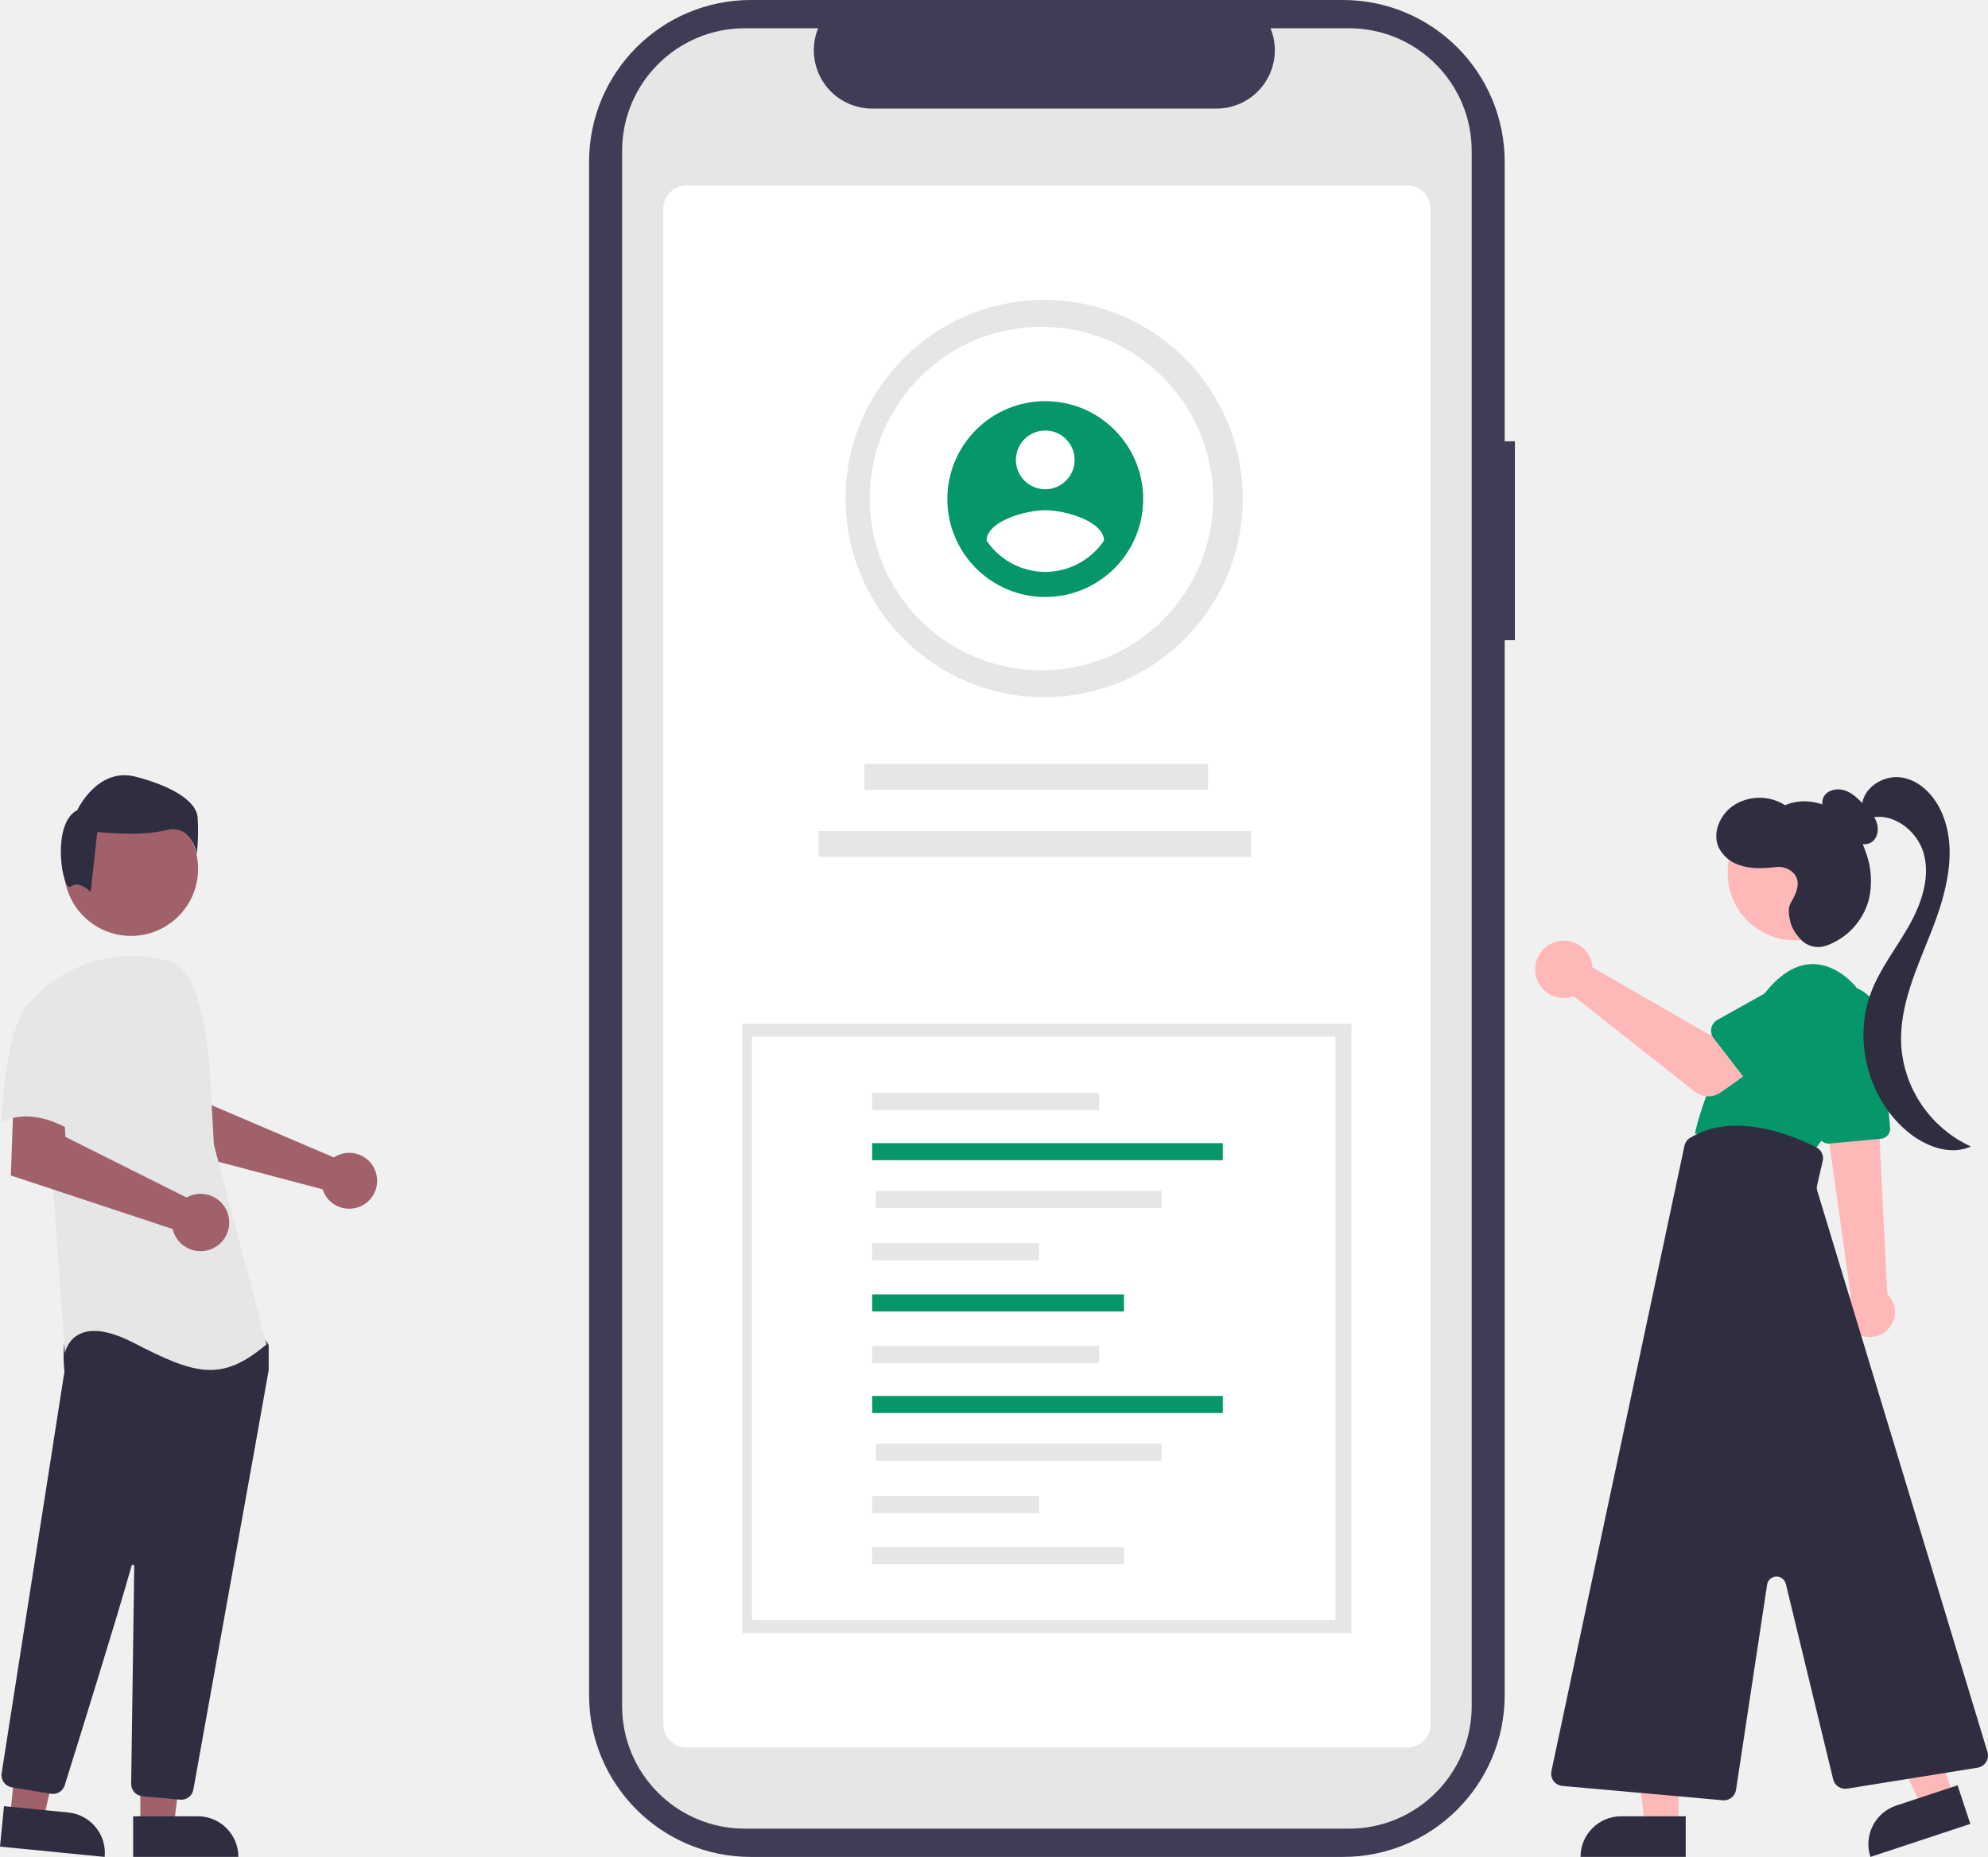
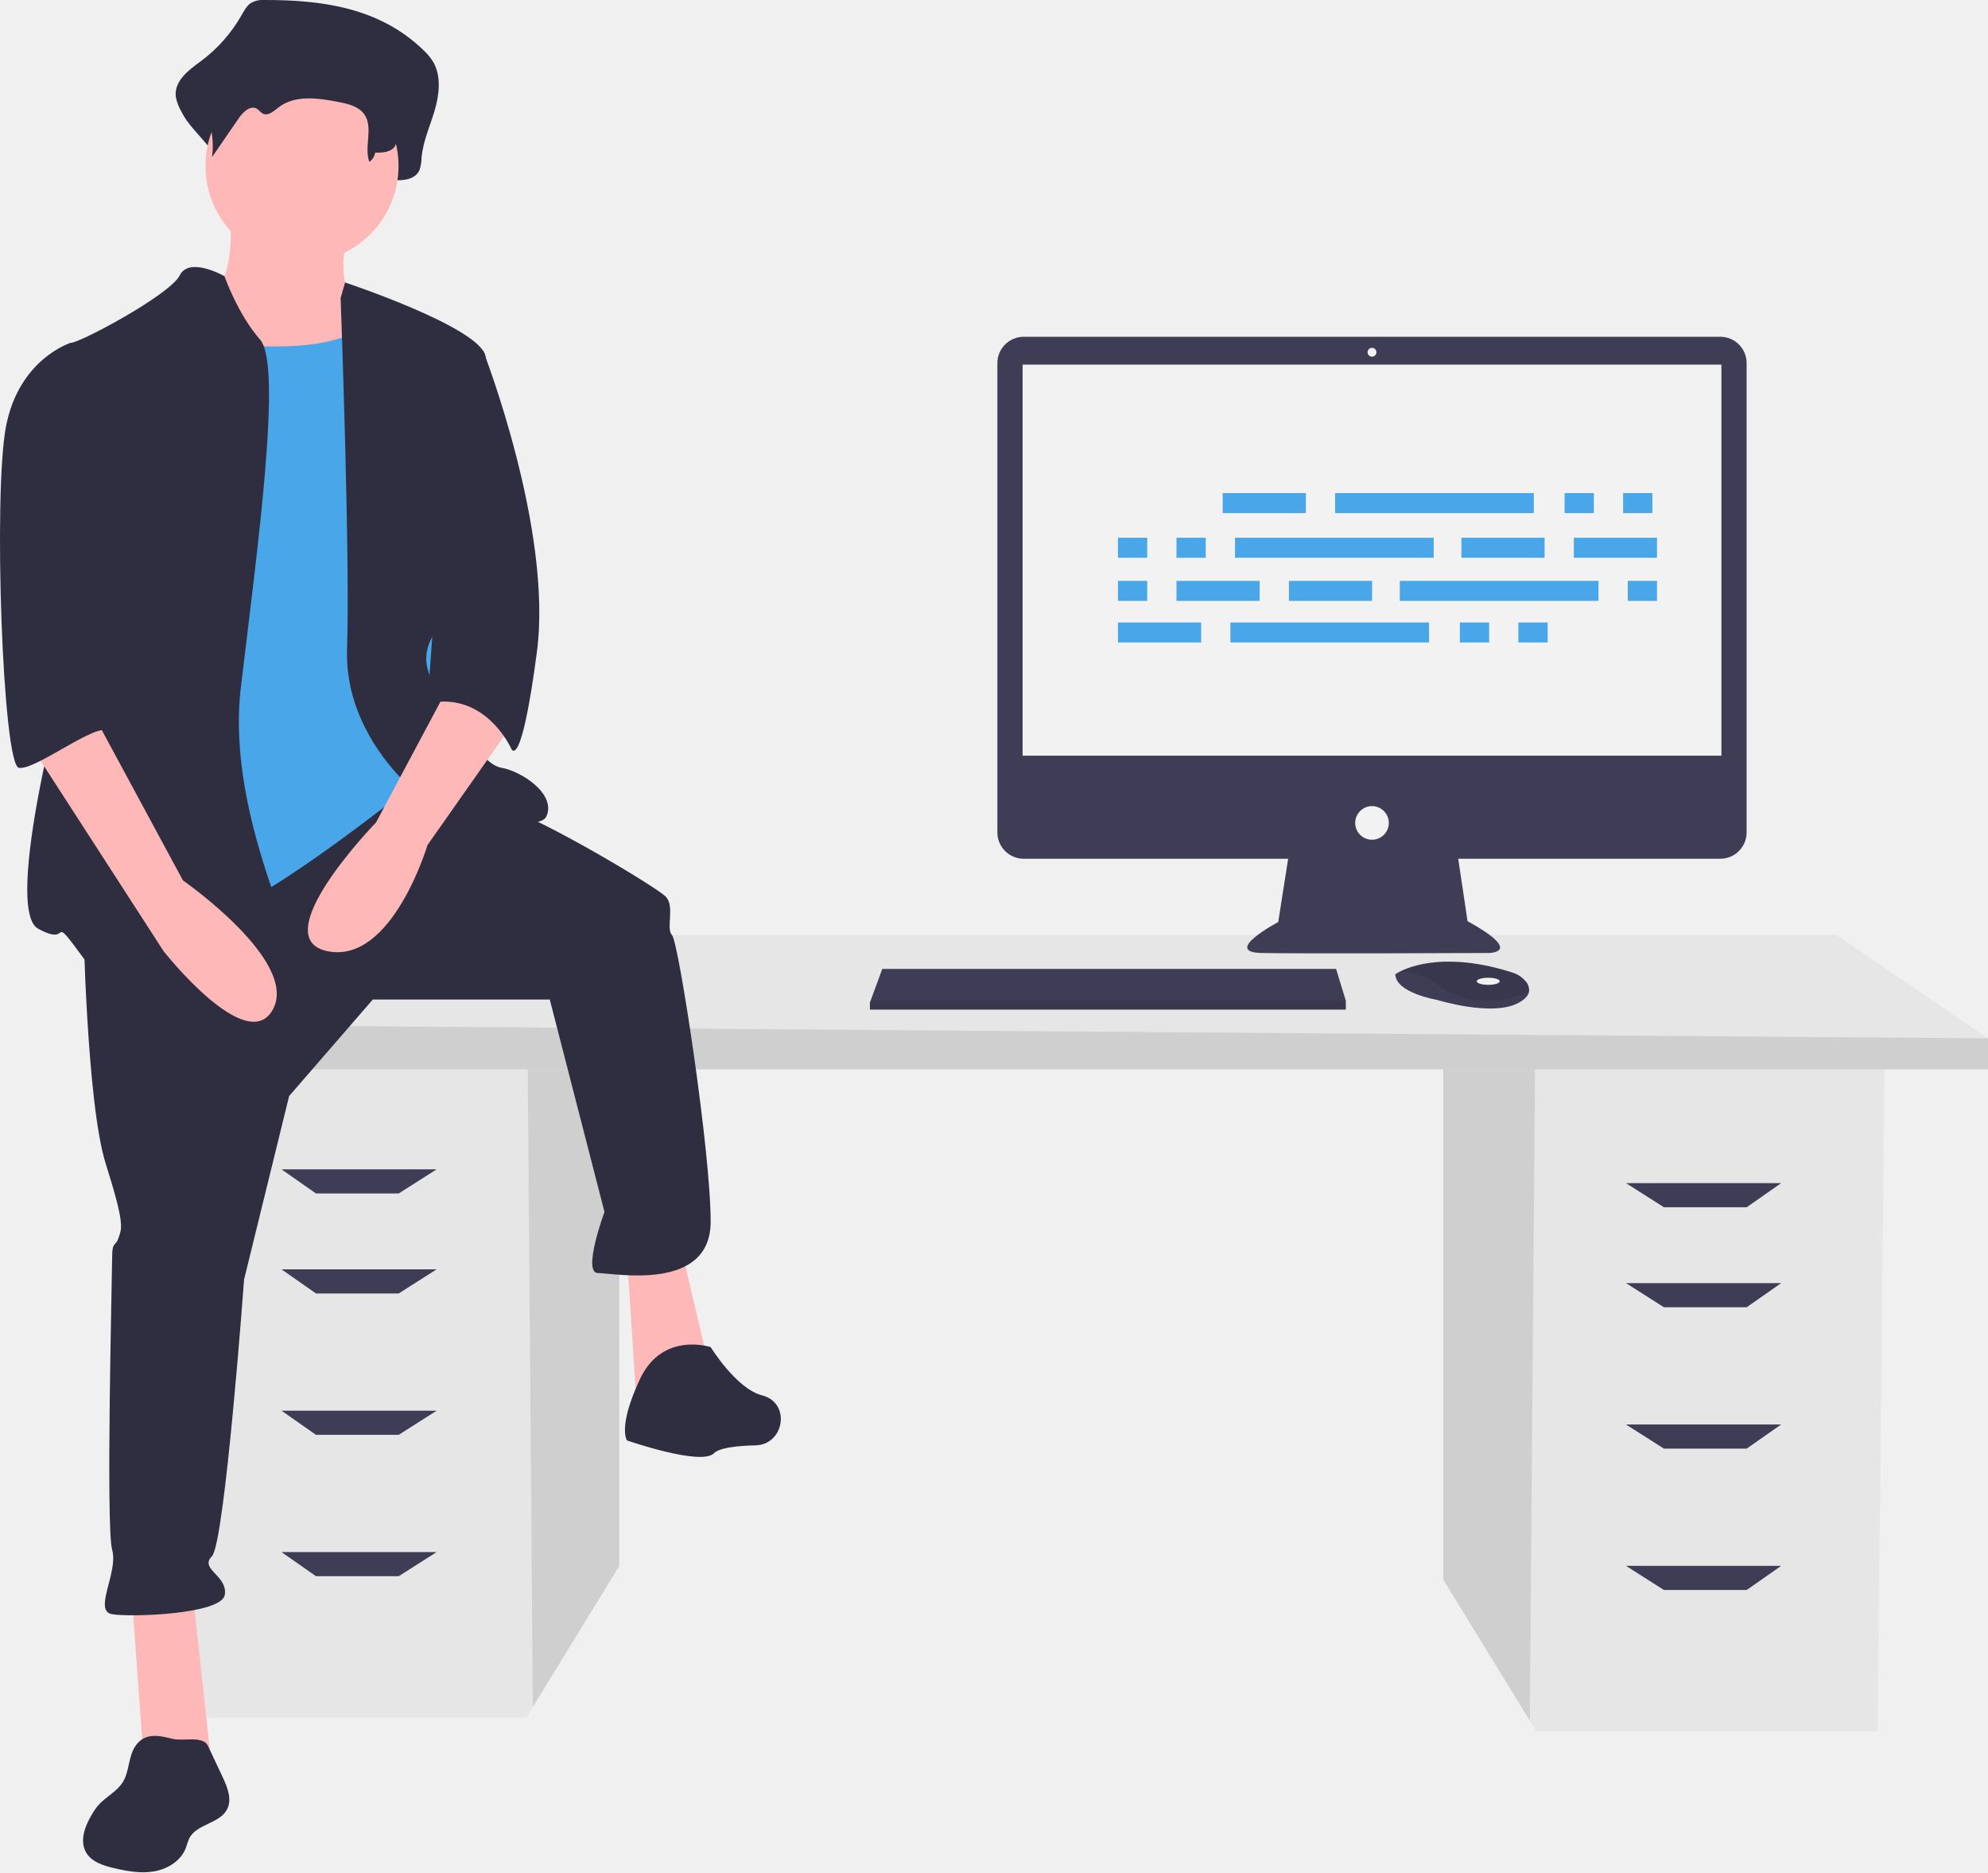
- <svg xmlns="http://www.w3.org/2000/svg" data-name="Layer 1" width="728.082" height="680.001" viewBox="0 0 728.082 680.001">
-   <path id="a55003b0-0446-4784-a3ce-c481a9759178-197" data-name="Path 339" d="M790.764,271.594h-3.736v-102.354a59.24,59.24,0,0,0-59.24-59.24h-216.846a59.24,59.24,0,0,0-59.24,59.24v561.521a59.24,59.24,0,0,0,59.24,59.24h216.85a59.24,59.24,0,0,0,59.24-59.24v-386.31h3.732Z" transform="translate(-235.959 -109.9995)" fill="#3f3d56" />
-   <path id="ad332593-d547-4870-8db7-c0503e6eb31e-198" data-name="Path 340" d="M774.954,165.275v569.452a44.93,44.93,0,0,1-44.913,44.923h-221.306a44.937,44.937,0,0,1-44.941-44.928v-569.447a44.936,44.936,0,0,1,44.941-44.922h26.845a21.364,21.364,0,0,0,19.764,29.411h126.168a21.364,21.364,0,0,0,19.76-29.415h28.756a44.93,44.93,0,0,1,44.922,44.913Z" transform="translate(-235.959 -109.9995)" fill="#e6e6e6" />
-   <path d="M751.374,749.925h-264a8.51,8.51,0,0,1-8.5-8.5v-555a8.51,8.51,0,0,1,8.5-8.5h264a8.51,8.51,0,0,1,8.5,8.5v555A8.51,8.51,0,0,1,751.374,749.925Z" transform="translate(-235.959 -109.9995)" fill="#fff" />
-   <circle id="edacdc74-dfad-4c1d-939b-d6c7a98a2115" data-name="Ellipse 56" cx="382.415" cy="182.571" r="72.736" fill="#e6e6e6" />
-   <circle id="aec4df6d-8b06-4bbe-8d40-2c8bcc37cf40" data-name="Ellipse 60" cx="381.415" cy="182.571" r="62.889" fill="#fff" />
-   <path id="b468b121-27e1-4684-879a-d4a6b6510a38-199" data-name="Path 341" d="M618.774,256.9a35.856,35.856,0,1,0,35.856,35.856,35.856,35.856,0,0,0-35.856-35.856Zm0,10.757a10.757,10.757,0,1,1-10.757,10.757,10.757,10.757,0,0,1,10.757-10.757Zm0,51.784a26.121,26.121,0,0,1-21.514-11.481c.172-7.171,14.342-11.119,21.514-11.119s21.341,3.948,21.514,11.119a26.164,26.164,0,0,1-21.514,11.484Z" transform="translate(-235.959 -109.9995)" fill="#059669" />
-   <rect id="af237293-25a3-489f-aa06-65014690590a" data-name="Rectangle 26" x="316.605" y="279.75" width="125.838" height="9.458" fill="#e6e6e6" />
-   <rect id="aecd757e-3845-4054-8ef4-8f3b3f1464a2" data-name="Rectangle 27" x="299.768" y="304.327" width="158.368" height="9.458" fill="#e6e6e6" />
-   <rect id="a528162f-764e-4523-bc44-e6dc5465582a" data-name="Rectangle 25-2" x="271.868" y="374.923" width="223.094" height="223.094" fill="#e6e6e6" />
-   <rect id="ac408f88-9589-4a26-924c-e7a781ddb6bc" data-name="Rectangle 25-3" x="275.415" y="379.643" width="213.655" height="213.655" fill="#fff" />
-   <g id="be47c712-4ebf-4226-80ad-879612060a69" data-name="Group 22">
-     <rect id="fadc6105-0551-448d-b6d9-436c4cc2b7a7" data-name="Rectangle 28" x="319.415" y="400.267" width="83.168" height="6.251" fill="#e6e6e6" />
-     <rect id="a4376b16-bb23-442d-8938-a8bcab4f190c" data-name="Rectangle 29" x="319.415" y="418.619" width="128.429" height="6.251" fill="#059669" />
-     <rect id="ae6c1c25-1aef-4af7-84b7-a99cb79f7c28" data-name="Rectangle 30" x="320.75" y="436.096" width="104.667" height="6.251" fill="#e6e6e6" />
-     <rect id="ad31106a-9486-4fc6-9d92-2d07f7dcec19" data-name="Rectangle 31" x="319.415" y="455.272" width="61.103" height="6.251" fill="#e6e6e6" />
-     <rect id="e133e237-d12d-4331-8259-b0f1b7869d24" data-name="Rectangle 32" x="319.415" y="474.003" width="92.22" height="6.251" fill="#059669" />
-     <rect id="a9ae706b-b3a6-4b62-8ac7-3a7f4cd0039d" data-name="Rectangle 38" x="319.415" y="492.851" width="83.168" height="6.251" fill="#e6e6e6" />
-     <rect id="bd082349-b2f2-4b60-be0c-57e16efac88b" data-name="Rectangle 39" x="319.415" y="511.202" width="128.429" height="6.251" fill="#059669" />
-     <rect id="ac0416d6-b57f-4bc7-9ff0-bb8dbe215cb0" data-name="Rectangle 40" x="320.75" y="528.679" width="104.667" height="6.251" fill="#e6e6e6" />
-     <rect id="b9702d28-4113-492b-a4b0-dbfc92fa702e" data-name="Rectangle 41" x="319.415" y="547.856" width="61.103" height="6.251" fill="#e6e6e6" />
-     <rect id="b41357bb-831a-49ca-b340-115c840dd657" data-name="Rectangle 42" x="319.415" y="566.587" width="92.22" height="6.251" fill="#e6e6e6" />
-   </g>
-   <g id="ac800076-fc8a-4256-a3b5-70e496d28429" data-name="Group 23">
-     <path id="b13647df-bb42-4a02-9bba-2700c526619d-200" data-name="Path 385" d="M928.727,595.025a9.13,9.13,0,1,1-15.852-9.064q.031-.053.062-.106a9.826,9.826,0,0,1,.86-1.22l-7.68-54.74-.23-1.64-1.56-11.17-.23-1.61.85.04,14.88.68,3.99.18.5,10.19,2.83,57.29a9.118,9.118,0,0,1,1.58,11.17Z" transform="translate(-235.959 -109.9995)" fill="#ffb8b8" />
-     <path id="bd34735f-0976-456f-8e45-072b5e73a744-201" data-name="Path 386" d="M905.931,528.751l18.895-1.733a3.73,3.73,0,0,0,3.364-4.037l-3.5-39.292a14.326,14.326,0,0,0-28.538,2.548q.036.406.096.809l5.666,38.54a3.724,3.724,0,0,0,3.678,3.181A2.639,2.639,0,0,0,905.931,528.751Z" transform="translate(-235.959 -109.9995)" fill="#059669" />
-     <path id="f1e660d0-c56f-45d1-8714-e8a3d2ffeea9-202" data-name="Path 387" d="M920.253,497.008a26.316,26.316,0,0,0-9.679-30.288c-7.125-4.875-16.875-6.625-27.375,5.875-21,25-26.5,52.5-26.5,52.5l43,7S914.322,514.22,920.253,497.008Z" transform="translate(-235.959 -109.9995)" fill="#059669" />
-     <path id="eb60bd0b-2a6b-4db7-a453-977e2259822f-203" data-name="Path 388" d="M850.706,778.614h-12.26l-5.832-47.288h18.094Z" transform="translate(-235.959 -109.9995)" fill="#ffb8b8" />
-     <path id="b4104c20-2c86-47e7-b6b0-d86d656d7ba2-204" data-name="Path 389" d="M814.805,789.997h38.531v-14.887h-23.644a14.887,14.887,0,0,0-14.887,14.887Z" transform="translate(-235.959 -109.9995)" fill="#2f2e41" />
-     <path id="b4e48bf6-fea8-48c3-adaa-b392a855b3f6-205" data-name="Path 390" d="M951.5,767.921l-11.64,3.848-20.38-43.068,17.18-5.679Z" transform="translate(-235.959 -109.9995)" fill="#ffb8b8" />
-     <path id="a6908023-9fbc-48a9-be4c-c86c0c45ebaf-206" data-name="Path 391" d="M920.983,789.997l36.584-12.092-4.672-14.135-22.45,7.42a14.887,14.887,0,0,0-9.463,18.807Z" transform="translate(-235.959 -109.9995)" fill="#2f2e41" />
-     <circle id="a687fec6-02c9-4040-89ed-32d713123e7f" data-name="Ellipse 65" cx="657.301" cy="319.761" r="24.561" fill="#ffb8b8" />
-     <path id="badfc474-5669-4d61-bc01-f70cc92406de-207" data-name="Path 392" d="M871.755,765.451l11.385-75.145a3.5,3.5,0,0,1,6.862-.3l17.338,71.612a4.533,4.533,0,0,0,5.088,3.385l47.825-7.686a4.5,4.5,0,0,0,3.593-5.75l-62.361-205.6a3.5,3.5,0,0,1-.061-1.8l2.076-9a4.484,4.484,0,0,0-2.327-5.014c-8.492-4.333-30-13.341-46.231-3.474a4.551,4.551,0,0,0-2.079,2.927l-48.716,228.97a4.5,4.5,0,0,0,4,5.419l58.757,5.262q.2.018.4.018a4.508,4.508,0,0,0,4.448-3.825Z" transform="translate(-235.959 -109.9995)" fill="#2f2e41" />
-     <path id="eb685785-93ca-4296-839e-b201e57ae5bb-208" data-name="Path 393" d="M909.546,412.407a18.58,18.58,0,0,1-4.855-4.22,6.3,6.3,0,0,1-.97-6.1c1.241-2.738,4.928-3.6,7.786-2.671s5.065,3.172,7.153,5.333c1.839,1.9,3.731,3.892,4.6,6.391s.424,5.668-1.746,7.185c-2.13,1.488-5.192.879-7.24-.719s-3.316-3.97-4.525-6.27Z" transform="translate(-235.959 -109.9995)" fill="#2f2e41" />
-     <path id="a7ccb8bb-f2b9-4447-b454-9c546e399f41-209" data-name="Path 394" d="M917.865,405.409c.136-6.92,8.024-11.883,14.837-10.656s12.049,7.035,14.67,13.441c5.538,13.535,1.381,28.979-3.955,42.6s-11.94,27.439-11.161,42.043a43.925,43.925,0,0,0,25.515,37c-7.688,3.485-16.878-.115-23.339-5.548-14.348-12.065-19.886-33.546-13.161-51.044,3.317-8.631,9.163-16.015,13.727-24.056s7.913-17.518,5.556-26.459-12.385-16.179-20.958-12.72Z" transform="translate(-235.959 -109.9995)" fill="#2f2e41" />
-     <path id="bd42e2a1-f38b-413b-b655-cc202f14f4c1-210" data-name="Path 395" d="M891.787,440.659c2.141-3.618,4.3-8.368.388-11.531a8.064,8.064,0,0,0-6.05-1.6c-4.412.532-9.217.751-13.488-.852a12.644,12.644,0,0,1-7.335-6.591c-2.2-5.224.556-11.572,5.165-14.874a17.4,17.4,0,0,1,19.258-.341c5.97-2.637,13.213-1.464,18.637,2.166s9.135,9.443,11.151,15.65a30.206,30.206,0,0,1,.923,16.615,24.692,24.692,0,0,1-15.316,16.879,8.892,8.892,0,0,1-8.782-1.3s-3.385-2.955-4.444-6.514C891.079,445.629,890.644,442.592,891.787,440.659Z" transform="translate(-235.959 -109.9995)" fill="#2f2e41" />
-     <path id="a0cecca8-8fe0-4420-9365-651f9eef8dd5-211" data-name="Path 397" d="M818.925,462.575a10.524,10.524,0,0,1,.239,1.64l42.957,24.782,10.441-6.011,11.131,14.572-17.45,12.438a8,8,0,0,1-9.6-.234l-44.3-34.946a10.5,10.5,0,1,1,6.576-12.241Z" transform="translate(-235.959 -109.9995)" fill="#ffb8b8" />
-     <path id="b21f2b01-13d8-4bae-8637-c810de2f9faf-212" data-name="Path 398" d="M863.558,490.171l13.884,17.994a4.5,4.5,0,0,0,6.8.373l15.717-16.321a12.5,12.5,0,0,0-14.926-20.056q-.204.152-.401.312l-19.712,11.022a4.5,4.5,0,0,0-1.365,6.676Z" transform="translate(-235.959 -109.9995)" fill="#059669" />
-   </g>
-   <g id="b22d1c68-5a77-444f-a5cc-3f82f20a89dd" data-name="Group 24">
-     <path id="e5b1612b-0075-49ae-a43a-e875f9772667-213" data-name="Path 552" d="M359.66,533.056a10.091,10.091,0,0,0-1.411.787l-44.852-19.143-1.6-11.815-17.922-.11,1.059,27.1,59.2,15.658a10.606,10.606,0,0,0,.448,1.208,10.235,10.235,0,1,0,5.079-13.682Z" transform="translate(-235.959 -109.9995)" fill="#a0616a" />
-     <path id="aa9c986c-d78a-4457-b2bb-b0791fabccea-214" data-name="Path 553" d="M287.357,778.615h12.26l5.832-47.288h-18.094Z" transform="translate(-235.959 -109.9995)" fill="#a0616a" />
-     <path id="b210f84f-9c85-4cf8-a59b-65b7d4fb35d0-215" data-name="Path 554" d="M308.374,775.112h-23.644v14.882h38.531a14.887,14.887,0,0,0-14.887-14.887h-0Z" transform="translate(-235.959 -109.9995)" fill="#2f2e41" />
-     <path id="f66096e0-a946-448d-a2e8-3cde5fe284ed-216" data-name="Path 555" d="M239.677,775.152l12.2,1.2,10.441-46.488-18.007-1.769Z" transform="translate(-235.959 -109.9995)" fill="#a0616a" />
-     <path id="fcefb2c9-d6d5-4bec-a5f5-cc8066a5bb74-217" data-name="Path 556" d="M260.944,773.728,237.418,771.411,235.959,786.224l38.337,3.776A14.884,14.884,0,0,0,260.943,773.728Z" transform="translate(-235.959 -109.9995)" fill="#2f2e41" />
-     <circle id="b1d8892c-f39d-4126-8224-86b256c1ff9d" data-name="Ellipse 84" cx="47.985" cy="318.169" r="24.561" fill="#a0616a" />
-     <path id="ac2d3eab-b9a5-4eb5-9d63-fe405943fbfc-218" data-name="Path 557" d="M302.357,769.053a4.471,4.471,0,0,0,4.415-3.7c6.341-35.219,27.088-150.4,27.584-153.593a1.416,1.416,0,0,0,.016-.222v-8.588a1.489,1.489,0,0,0-.279-.872l-2.74-3.838a1.479,1.479,0,0,0-1.144-.625c-15.622-.732-66.784-2.879-69.256.209h0c-2.482,3.1-1.6,12.507-1.4,14.36l-.01.193-22.985,147a4.512,4.512,0,0,0,3.715,5.135l14.356,2.365a4.521,4.521,0,0,0,5.025-3.093c4.44-14.188,19.329-61.918,24.489-80.387a.5.5,0,0,1,.981.139c-.258,17.606-.881,62.523-1.1,78.037l-.023,1.671a4.518,4.518,0,0,0,4.093,4.536l13.843,1.254A4.174,4.174,0,0,0,302.357,769.053Z" transform="translate(-235.959 -109.9995)" fill="#2f2e41" />
-     <path id="bbed60f3-1a89-4078-91d7-bc96163e326a-219" data-name="Path 99" d="M299.532,462.387c4.286,2.548,6.851,7.23,8.323,12a113.686,113.686,0,0,1,4.884,27.159l1.556,27.6,19.255,73.17c-16.689,14.121-26.315,10.911-48.781-.639s-25.032,3.851-25.032,3.851l-4.492-62.258-6.418-68.032a30.172,30.172,0,0,1,4.862-4.674,49.659,49.659,0,0,1,42.442-9Z" transform="translate(-235.959 -109.9995)" fill="#e6e6e6" />
-     <path id="ff536e95-7831-431c-8ca8-0e166a93b4bb-220" data-name="Path 558" d="M305.786,547.833a10.528,10.528,0,0,0-1.5.7l-44.35-22.2-.736-12.026-18.294-1.261-.98,27.413,59.266,19.6a10.5,10.5,0,1,0,6.593-12.232Z" transform="translate(-235.959 -109.9995)" fill="#a0616a" />
-     <path id="ed99b844-bab2-4090-afff-3e8d6994d5eb-221" data-name="Path 101" d="M249.147,475.545c-10.911,3.851-12.834,45.574-12.834,45.574,12.837-7.06,28.241,4.493,28.241,4.493s3.209-10.912,7.06-25.032a24.53,24.53,0,0,0-5.134-23.106S260.059,471.692,249.147,475.545Z" transform="translate(-235.959 -109.9995)" fill="#e6e6e6" />
-     <path id="a410275c-d14b-4b59-9c0e-be849f4d4fe2-222" data-name="Path 102" d="M261.926,434.664c3.06-2.448,7.235,2,7.235,2l2.448-22.031s15.3,1.833,25.094-.612,11.323,8.875,11.323,8.875a78.584,78.584,0,0,0,.306-13.771c-.612-5.508-8.568-11.017-22.645-14.689s-21.421,12.241-21.421,12.241C254.468,411.572,258.862,437.113,261.926,434.664Z" transform="translate(-235.959 -109.9995)" fill="#2f2e41" />
+ <svg xmlns="http://www.w3.org/2000/svg" width="711.188" height="669.683" viewBox="0 0 711.188 669.683" role="img" artist="Katerina Limpitsouni" source="https://undraw.co/">
+   <polygon points="516.326 380.018 516.326 565.013 547.27 615.443 549.625 619.279 671.722 619.279 674.189 380.018 516.326 380.018" fill="#e6e6e6" />
+   <polygon points="516.326 380.018 516.326 565.013 547.27 615.443 549.169 380.018 516.326 380.018" opacity="0.1" />
+   <polygon points="221.566 375.084 221.566 560.08 190.622 610.51 188.267 614.345 66.17 614.345 63.703 375.084 221.566 375.084" fill="#e6e6e6" />
+   <polygon points="221.566 375.084 221.566 560.08 190.622 610.51 188.723 375.084 221.566 375.084" opacity="0.1" />
+   <polygon points="711.188 371.385 711.188 382.484 47.67 382.484 47.67 366.451 109.335 334.385 656.923 334.385 711.188 371.385" fill="#e6e6e6" />
+   <polygon points="711.188 371.385 711.188 382.484 47.67 382.484 47.67 366.451 711.188 371.385" opacity="0.1" />
+   <polygon points="142.635 426.883 113.035 426.883 100.702 418.25 156.201 418.25 142.635 426.883" fill="#3f3d56" />
+   <polygon points="142.635 462.649 113.035 462.649 100.702 454.016 156.201 454.016 142.635 462.649" fill="#3f3d56" />
+   <polygon points="142.635 513.215 113.035 513.215 100.702 504.581 156.201 504.581 142.635 513.215" fill="#3f3d56" />
+   <polygon points="142.635 563.78 113.035 563.78 100.702 555.147 156.201 555.147 142.635 563.78" fill="#3f3d56" />
+   <polygon points="595.257 431.816 624.857 431.816 637.19 423.183 581.691 423.183 595.257 431.816" fill="#3f3d56" />
+   <polygon points="595.257 467.582 624.857 467.582 637.19 458.949 581.691 458.949 595.257 467.582" fill="#3f3d56" />
+   <polygon points="595.257 518.148 624.857 518.148 637.19 509.515 581.691 509.515 595.257 518.148" fill="#3f3d56" />
+   <polygon points="595.257 568.713 624.857 568.713 637.19 560.08 581.691 560.08 595.257 568.713" fill="#3f3d56" />
+   <path d="M859.82,235.615H610.634a9.423,9.423,0,0,0-9.424,9.424V412.897a9.423,9.423,0,0,0,9.424,9.424h94.593l-3.544,22.626s-20.253,10.759-6.013,11.076,81.328,0,81.328,0,12.974,0-7.595-11.392l-3.334-22.31h93.75a9.423,9.423,0,0,0,9.424-9.424V245.039A9.423,9.423,0,0,0,859.82,235.615Z" transform="translate(-244.406 -115.1587)" fill="#3f3d56" />
+   <rect x="365.823" y="130.424" width="249.996" height="139.871" fill="#f2f2f2" />
+   <circle cx="490.821" cy="125.994" r="1.582" fill="#f2f2f2" />
+   <circle cx="490.821" cy="294.346" r="6.013" fill="#f2f2f2" />
+   <polygon points="481.452 357.952 481.452 361.117 311.202 361.117 311.202 358.585 311.436 357.952 315.632 346.56 477.971 346.56 481.452 357.952" fill="#3f3d56" />
+   <path d="M791.376,470.013c-.31,1.326-1.481,2.725-4.127,4.047-9.493,4.747-28.797-1.266-28.797-1.266s-14.873-2.532-14.873-9.177a11.866,11.866,0,0,1,1.304-.775c3.991-2.112,17.225-7.322,40.691.221a9.786,9.786,0,0,1,4.46,2.923A4.667,4.667,0,0,1,791.376,470.013Z" transform="translate(-244.406 -115.1587)" fill="#3f3d56" />
+   <path d="M791.376,470.013c-11.62,4.452-21.977,4.785-32.607-2.598a23.343,23.343,0,0,0-13.886-4.573c3.991-2.112,17.225-7.322,40.691.221a9.786,9.786,0,0,1,4.46,2.923A4.667,4.667,0,0,1,791.376,470.013Z" transform="translate(-244.406 -115.1587)" opacity="0.1" />
+   <ellipse cx="532.4" cy="350.99" rx="4.114" ry="1.266" fill="#f2f2f2" />
+   <polygon points="481.452 357.952 481.452 361.117 311.202 361.117 311.202 358.585 311.436 357.952 481.452 357.952" opacity="0.1" />
+   <path d="M339.068,115.159a8.554,8.554,0,0,0-4.961,1.108c-1.476,1.011-2.406,2.782-3.356,4.429a52.986,52.986,0,0,1-14.434,16.305c-4.289,3.142-9.742,7.06-9.008,12.853a17.372,17.372,0,0,0,2.091,5.426c3.957,7.987,14.754,14.159,13.692,23.273,3.931-6.581-1.327-9.835,2.604-16.416,1.872-3.134,5.124-6.672,7.951-4.704.946.659,1.568,1.841,2.553,2.419,2.351,1.38,4.853-1.258,6.934-3.126,7.177-6.443,17.383-4.755,26.314-2.747,4.216.948,8.847,2.191,11.34,6.221,3.277,5.298-3.113,11.02-4.728,17.01a3.264,3.264,0,0,0,3.503,4.062c2.68-.264,5.854-.481,6.013-1.657,3.372.12,7.503-.262,8.947-3.772a14.762,14.762,0,0,0,.693-4.293c.53-5.897,3.033-11.277,4.691-16.89s2.379-12.191-.419-17.167a19.864,19.864,0,0,0-3.666-4.456C379.94,117.67,359.063,115.136,339.068,115.159Z" transform="translate(-244.406 -115.1587)" fill="#2f2e41" />
+   <path d="M326.544,190.064s3.453,28.778-9.209,31.081,11.511,41.441,11.511,41.441l57.557,6.907-13.814-46.045s-9.209-3.453-3.453-26.476S326.544,190.064,326.544,190.064Z" transform="translate(-244.406 -115.1587)" fill="#ffb8b8" />
+   <polygon points="47.028 569.318 51.633 632.631 75.806 632.631 68.9 569.318 47.028 569.318" fill="#ffb8b8" />
+   <polygon points="224.303 449.6 227.756 502.552 254.233 491.041 243.872 447.298 224.303 449.6" fill="#ffb8b8" />
+   <path d="M274.167,442.738s1.151,66.766,8.058,88.637,5.756,23.023,4.605,26.476-2.302,1.151-2.302,6.907-2.302,96.695,0,104.753-6.907,21.872,0,23.023,39.139,0,40.29-6.907-9.209-9.209-4.605-13.814,11.511-98.998,11.511-98.998l16.116-65.615,29.93-34.534H441.082l19.569,75.975s-8.058,21.872-2.302,21.872,40.29,6.907,40.29-18.418S487.127,451.947,484.825,449.645s1.151-10.36-2.302-13.814-43.743-27.627-58.708-32.232S387.857,393.515,387.857,393.515Z" transform="translate(-244.406 -115.1587)" fill="#2f2e41" />
+   <path d="M498.639,596.991s-17.267-5.756-25.325,11.511-4.605,21.872-4.605,21.872,26.476,9.209,31.081,4.605c2.003-2.003,8.365-2.699,14.913-2.846,9.973-.224,12.626-14.333,3.207-17.619q-.421-.147-.853-.255C507.848,611.955,498.639,596.991,498.639,596.991Z" transform="translate(-244.406 -115.1587)" fill="#2f2e41" />
+   <circle cx="108.038" cy="59.365" r="34.534" fill="#ffb8b8" />
+   <path d="M307.55,235.534s56.406,11.511,70.219-6.907,19.569,51.801,19.569,51.801l6.907,73.673-10.36,40.29s-54.103,43.743-71.37,47.197-43.743,5.756-43.743,5.756,8.058-127.776,8.058-130.078S307.55,235.534,307.55,235.534Z" transform="translate(-244.406 -115.1587)" fill="#49a6e9" />
+   <path d="M324.704,213.945s-12.55-7.189-16.003-.282S273.016,237.836,269.562,237.836s6.907,95.544,2.302,107.056S245.389,440.436,258.051,447.343s3.453-6.907,16.116,10.36,74.824,17.267,78.277,10.36-27.627-58.708-21.872-107.056,14.965-115.114,6.907-124.323S324.704,213.945,324.704,213.945Z" transform="translate(-244.406 -115.1587)" fill="#2f2e41" />
+   <path d="M366.258,221.72l1.603-5.518s47.895,15.878,50.198,26.238,1.151,82.882-6.907,88.637-19.569,14.965-11.511,28.778,17.267,28.778,24.174,29.93,19.569,9.209,16.116,17.267-44.894-6.907-44.894-6.907-27.627-20.72-26.476-52.952S366.258,221.72,366.258,221.72Z" transform="translate(-244.406 -115.1587)" fill="#2f2e41" />
+   <path d="M406.548,357.554l-27.627,51.801s-40.29,41.441-17.267,46.045,35.685-37.987,35.685-37.987l29.93-42.592Z" transform="translate(-244.406 -115.1587)" fill="#ffb8b8" />
+   <path d="M340.75,124.195a7.838,7.838,0,0,0-4.039.783,9.413,9.413,0,0,0-2.732,3.131,39.773,39.773,0,0,1-11.75,11.524c-3.491,2.221-7.93,4.99-7.333,9.084a11.359,11.359,0,0,0,1.702,3.835,30.163,30.163,0,0,1,3.665,18.801l9.6-13.954c1.524-2.215,4.171-4.715,6.472-3.324.77.466,1.276,1.301,2.078,1.71,1.914.975,3.95-.889,5.644-2.21,5.842-4.554,14.15-3.361,21.421-1.942,3.432.67,7.202,1.549,9.231,4.397,3.372,4.733-.149,11.572,1.819,17.04a5.023,5.023,0,0,0,2.079-3.317c2.745.085,6.107-.185,7.283-2.666a9.188,9.188,0,0,0,.564-3.034c.432-4.168,2.469-7.971,3.819-11.938s1.937-8.616-.341-12.133a14.681,14.681,0,0,0-2.984-3.149C374.022,125.97,357.027,124.178,340.75,124.195Z" transform="translate(-244.406 -115.1587)" fill="#2f2e41" />
+   <path d="M406.548,237.836l10.725,2.847s24.96,63.919,19.204,107.662-9.209,34.534-9.209,34.534-9.209-20.72-29.93-16.116Z" transform="translate(-244.406 -115.1587)" fill="#2f2e41" />
+   <path d="M293.029,739.422c-2.776,3.772-2.219,9.165-4.678,13.151-2.131,3.455-6.148,5.267-8.814,8.329a22.326,22.326,0,0,0-2.266,3.26c-2.473,4.143-4.483,9.452-2.048,13.616,1.959,3.35,6.078,4.66,9.855,5.552,4.774,1.128,9.734,2.031,14.564,1.169s9.549-3.819,11.271-8.412a32.5,32.5,0,0,1,1.205-3.401c2.617-5.153,10.827-5.209,13.506-10.33,1.875-3.584.151-7.916-1.571-11.576l-5.261-11.177c-1.746-3.709-8.824-1.576-12.513-2.465C301.465,735.978,296.491,734.701,293.029,739.422Z" transform="translate(-244.406 -115.1587)" fill="#2f2e41" />
+   <path d="M254.598,380.577l48.348,74.824s29.93,37.987,39.139,20.72-32.232-46.045-32.232-46.045L278.772,372.519Z" transform="translate(-244.406 -115.1587)" fill="#ffb8b8" />
+   <path d="M278.772,240.138,269.562,237.836s-18.418,5.756-23.023,29.93-1.151,120.869,4.605,122.02,28.427-16.837,32.056-13.023-7.882-15.756-4.429-26.116S278.772,240.138,278.772,240.138Z" transform="translate(-244.406 -115.1587)" fill="#2f2e41" />
+   <g id="f3c2397c-d780-4cc6-97d8-1503d8277a2c" data-name="Group 13">
+     <rect id="ad41612f-86f7-46b2-a964-3a5da7bcf3cf" data-name="Rectangle 55" x="437.407" y="176.363" width="29.752" height="7.163" fill="#49a6e9" />
+     <rect id="b9a0b375-cc2a-4c59-8850-661af54e4f62" data-name="Rectangle 56" x="559.722" y="176.363" width="10.468" height="7.163" fill="#49a6e9" />
+     <rect id="e174c2ab-9bc5-41ec-b37c-b06fbf8a9878" data-name="Rectangle 57" x="580.659" y="176.363" width="10.468" height="7.163" fill="#49a6e9" />
+     <rect id="ba2479ac-4c7d-43b4-a028-73b1e20e4002" data-name="Rectangle 58" x="477.628" y="176.363" width="71.075" height="7.163" fill="#49a6e9" />
+     <rect id="ac60ef86-00f2-480b-8171-28b6fdfc1958" data-name="Rectangle 59" x="399.941" y="222.644" width="29.752" height="7.163" fill="#49a6e9" />
+     <rect id="b3d8298d-cd65-487a-8b19-4cee946356e7" data-name="Rectangle 60" x="522.256" y="222.644" width="10.468" height="7.163" fill="#49a6e9" />
+     <rect id="ed27f15f-f0c4-4569-8330-a6688f8e356c" data-name="Rectangle 61" x="543.193" y="222.644" width="10.468" height="7.163" fill="#49a6e9" />
+     <rect id="f685c005-adaf-4d60-acda-005b037d82a6" data-name="Rectangle 62" x="440.162" y="222.644" width="71.075" height="7.163" fill="#49a6e9" />
+     <rect id="eca7c7fc-83f8-48ca-a588-6606db47af3f" data-name="Rectangle 63" x="522.807" y="192.341" width="29.752" height="7.163" fill="#49a6e9" />
+     <rect id="a71b5b2f-f8b9-481d-a301-5e3357e5fe42" data-name="Rectangle 64" x="563.028" y="192.341" width="29.752" height="7.163" fill="#49a6e9" />
+     <rect id="abb3a25a-f854-41fc-8391-e6ad9fbe2417" data-name="Rectangle 66" x="399.941" y="192.341" width="10.468" height="7.163" fill="#49a6e9" />
+     <rect id="add2b425-b775-4eb5-9c25-8c4c14f957c9" data-name="Rectangle 67" x="420.878" y="192.341" width="10.468" height="7.163" fill="#49a6e9" />
+     <rect id="b7159612-3b84-4b0b-a885-612eaab04c06" data-name="Rectangle 68" x="441.815" y="192.341" width="71.075" height="7.163" fill="#49a6e9" />
+     <rect id="edfc7301-4de5-47dc-80e2-1ae2da982d6d" data-name="Rectangle 69" x="461.099" y="207.768" width="29.752" height="7.163" fill="#49a6e9" />
+     <rect id="e1009f91-6275-4375-80fa-0d778e331fdc" data-name="Rectangle 70" x="420.878" y="207.768" width="29.752" height="7.163" fill="#49a6e9" />
+     <rect id="a060fb9f-1f1a-4862-9a69-16dd49199e18" data-name="Rectangle 71" x="399.941" y="207.768" width="10.468" height="7.163" fill="#49a6e9" />
+     <rect id="b6754d5f-104f-449c-b9a9-cf9ac82bf5fe" data-name="Rectangle 73" x="582.312" y="207.768" width="10.468" height="7.163" fill="#49a6e9" />
+     <rect id="e6ed1ccd-2cfd-450f-a339-07df3a1ee6bb" data-name="Rectangle 74" x="500.768" y="207.768" width="71.075" height="7.163" fill="#49a6e9" />
  </g>
</svg>
